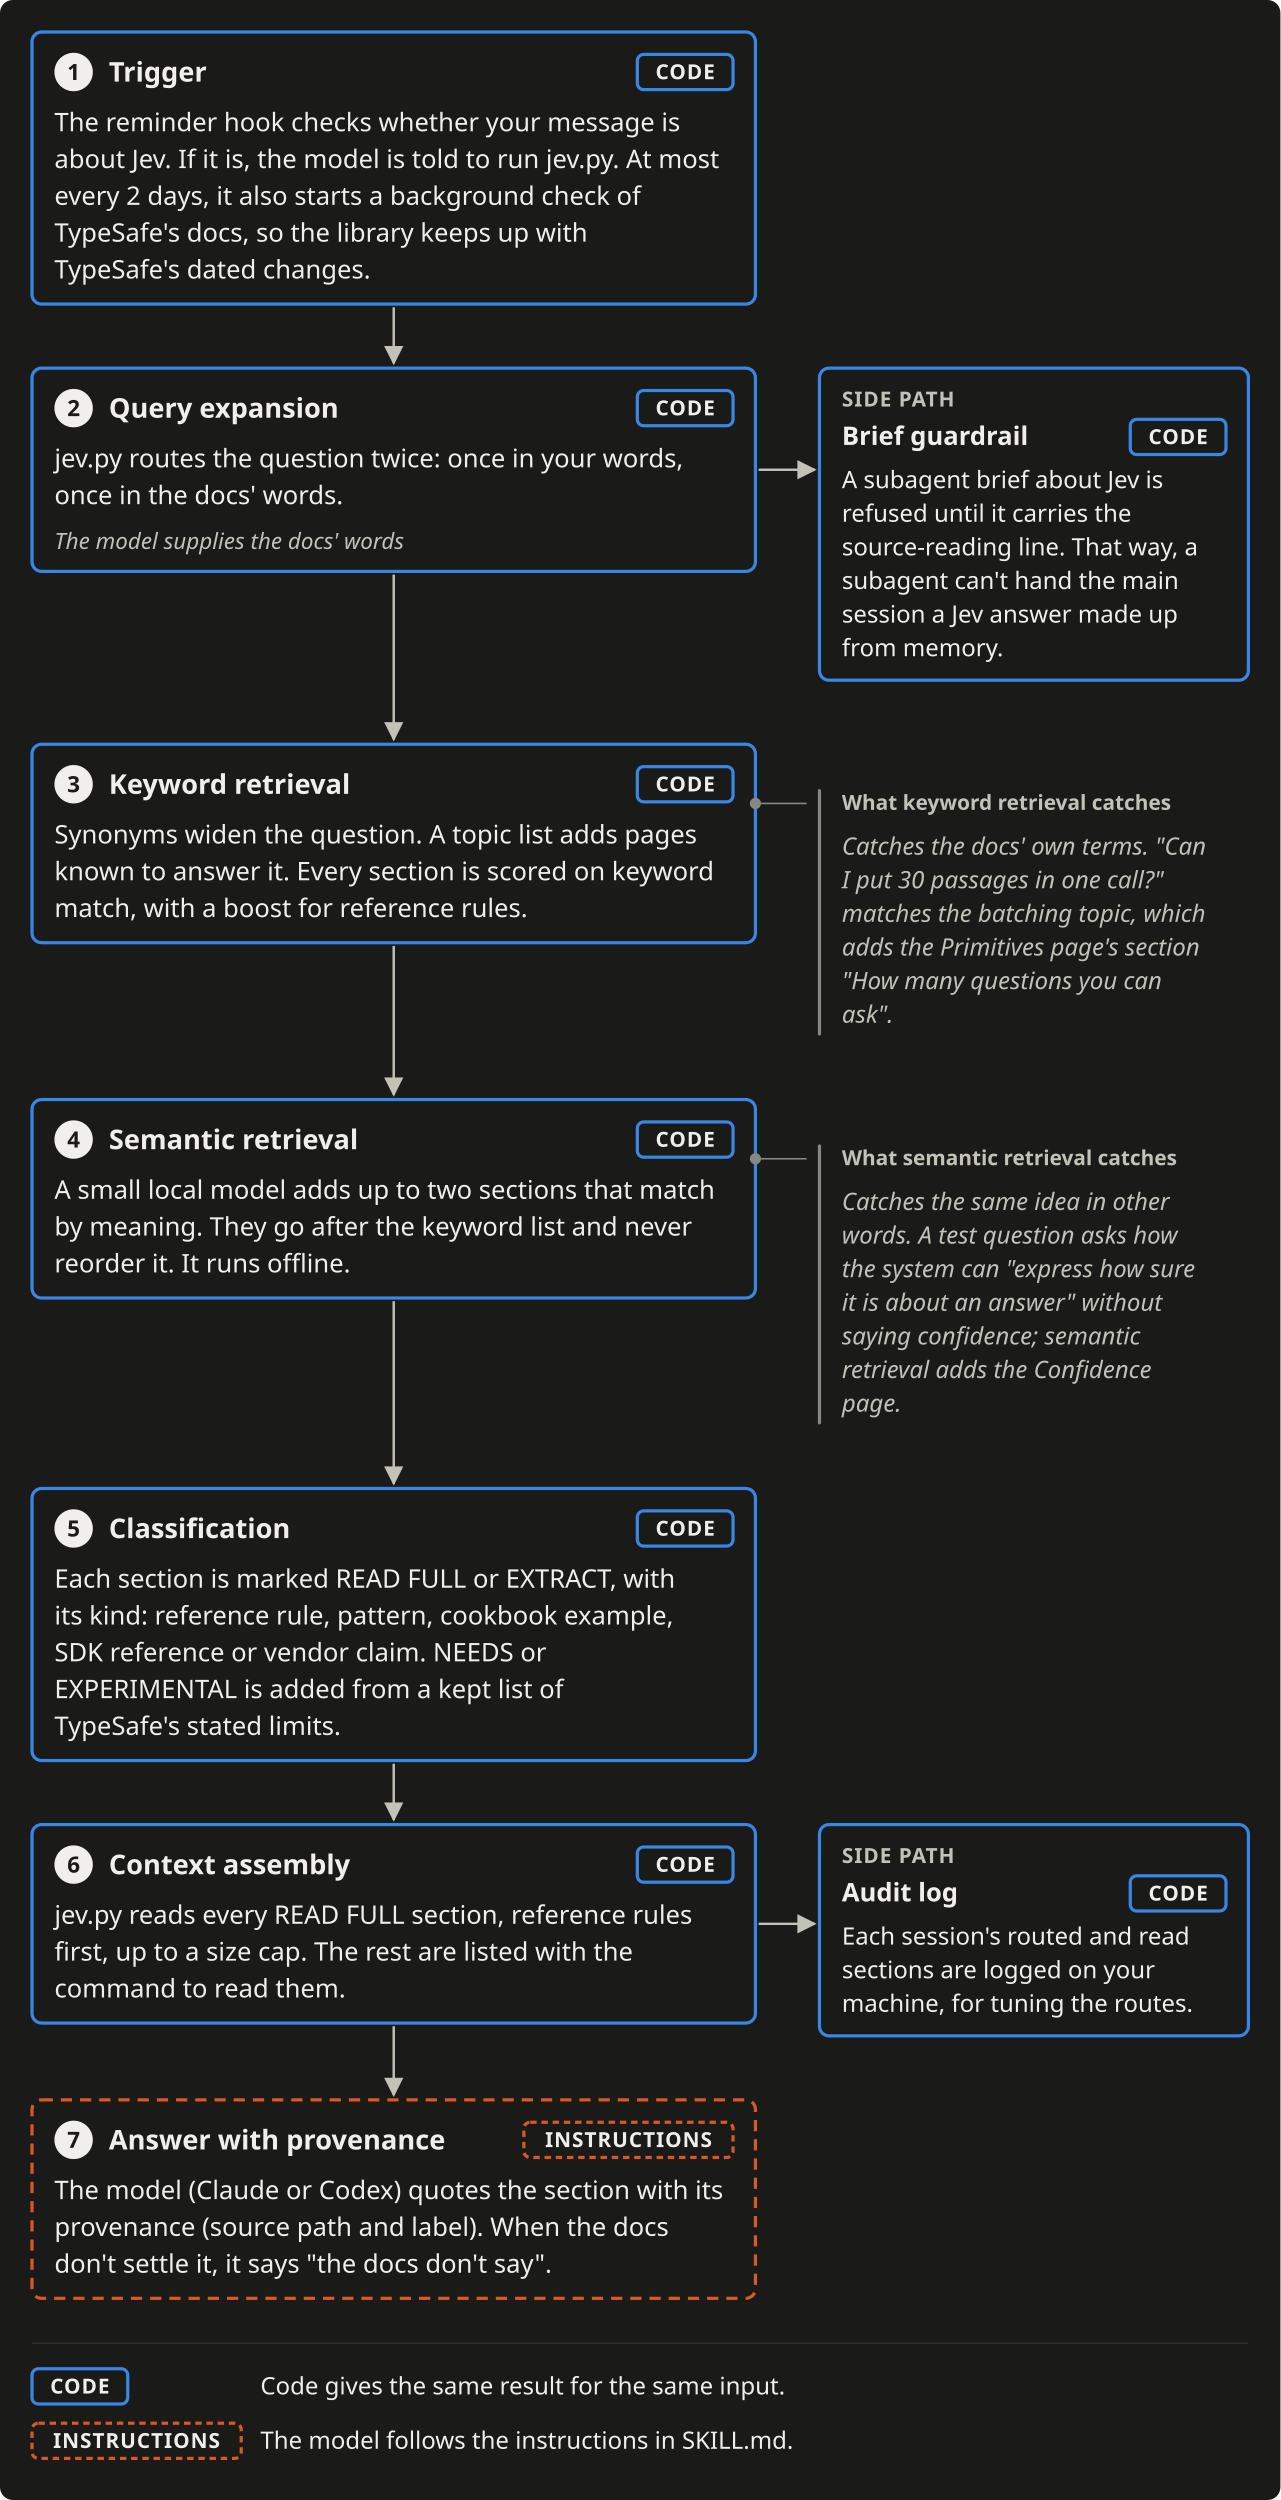
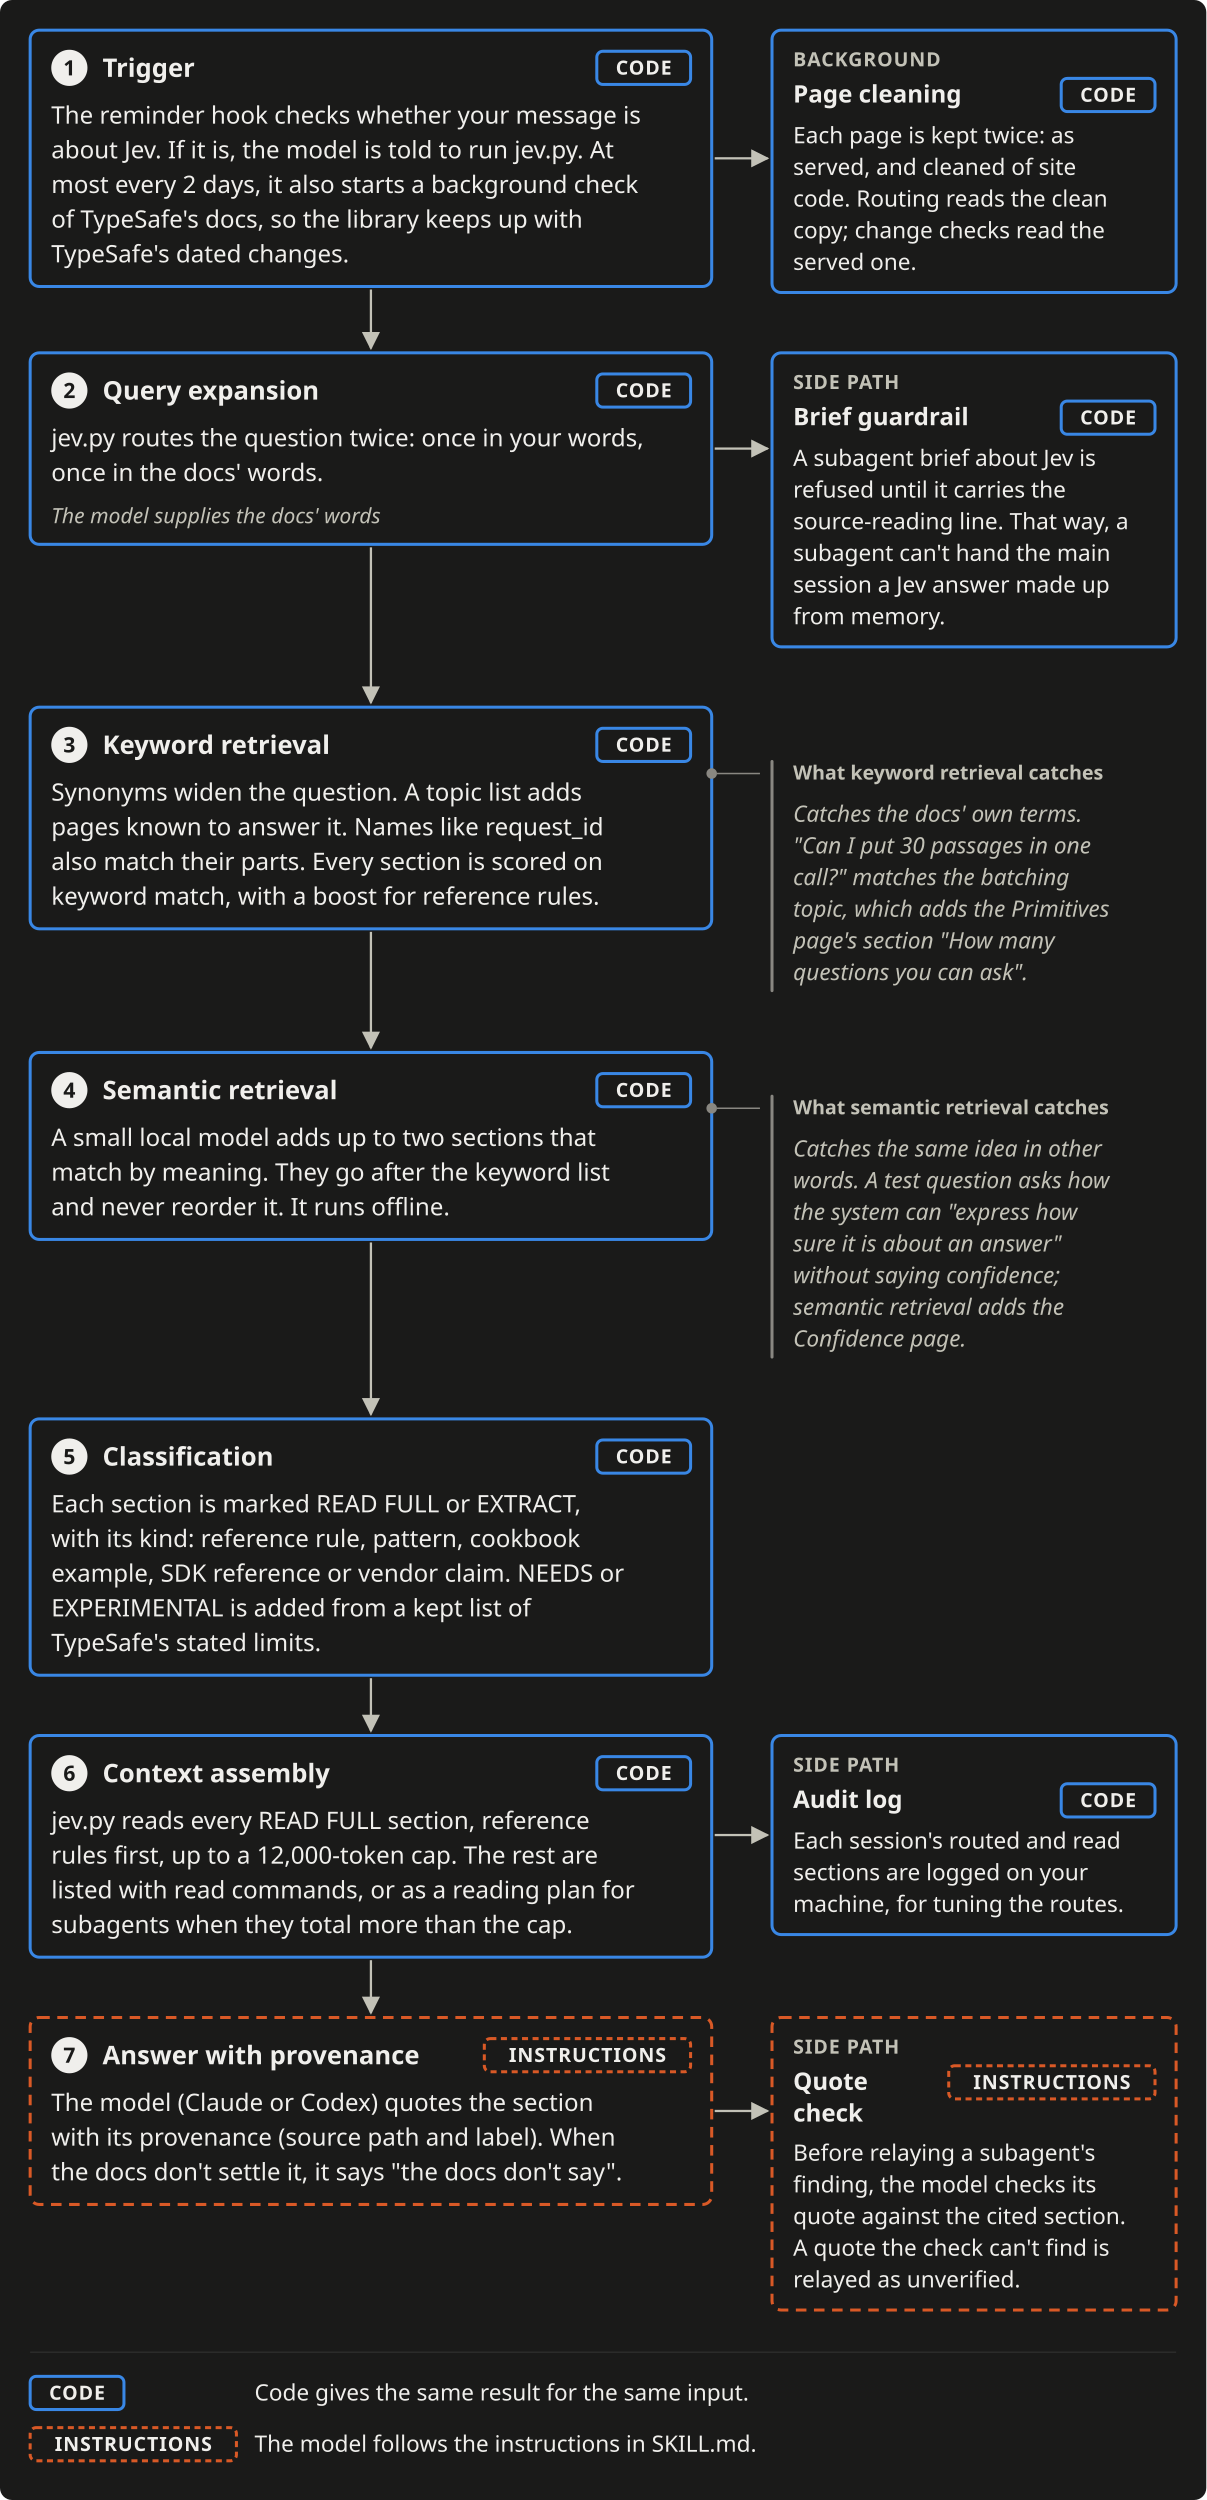
- <svg xmlns="http://www.w3.org/2000/svg" width="800" height="1562" viewBox="0 0 800 1562" font-family="-apple-system, BlinkMacSystemFont, 'Segoe UI', 'Noto Sans', Helvetica, Arial, sans-serif">
-   <rect x="0" y="0" width="800" height="1562" rx="8" fill="#1a1a19" />
+ <svg xmlns="http://www.w3.org/2000/svg" width="800" height="1658" viewBox="0 0 800 1658" font-family="-apple-system, BlinkMacSystemFont, 'Segoe UI', 'Noto Sans', Helvetica, Arial, sans-serif">
+   <rect x="0" y="0" width="800" height="1658" rx="8" fill="#1a1a19" />
  <defs>
    <marker id="ah" viewBox="0 0 10 10" refX="9" refY="5" markerWidth="8" markerHeight="8" orient="auto-start-reverse">
      <path d="M0,0 L10,5 L0,10 z" fill="#c3c2b7" />
    </marker>
  </defs>
  <rect x="20.0" y="20.0" width="452.0" height="170.0" rx="6" fill="#1a1a19" stroke="#3987e5" stroke-width="2" />
  <circle cx="46" cy="45.0" r="12" fill="#f0efec" />
  <text x="46.0" y="50.0" font-size="14" fill="#1a1a19" font-weight="700" text-anchor="middle">1</text>
  <text x="68.0" y="51.0" font-size="17" fill="#f0efec" font-weight="700">Trigger</text>
-   <rect x="398.2" y="34.0" width="59.8" height="22" rx="4" fill="#1a1a19" stroke="#3987e5" stroke-width="2" />
-   <text x="428.1" y="49.5" font-size="13" fill="#f0efec" font-weight="700" text-anchor="middle" letter-spacing="0.6">CODE</text>
+   <rect x="395.8" y="34.0" width="62.2" height="22" rx="4" fill="#1a1a19" stroke="#3987e5" stroke-width="2" />
+   <text x="426.9" y="49.5" font-size="13" fill="#f0efec" font-weight="700" text-anchor="middle" letter-spacing="0.6">CODE</text>
  <text x="34.0" y="82.0" font-size="16" fill="#f0efec">The reminder hook checks whether your message is</text>
-   <text x="34.0" y="105.0" font-size="16" fill="#f0efec">about Jev. If it is, the model is told to run jev.py. At most</text>
-   <text x="34.0" y="128.0" font-size="16" fill="#f0efec">every 2 days, it also starts a background check of</text>
-   <text x="34.0" y="151.0" font-size="16" fill="#f0efec">TypeSafe's docs, so the library keeps up with</text>
+   <text x="34.0" y="105.0" font-size="16" fill="#f0efec">about Jev. If it is, the model is told to run jev.py. At</text>
+   <text x="34.0" y="128.0" font-size="16" fill="#f0efec">most every 2 days, it also starts a background check</text>
+   <text x="34.0" y="151.0" font-size="16" fill="#f0efec">of TypeSafe's docs, so the library keeps up with</text>
  <text x="34.0" y="174.0" font-size="16" fill="#f0efec">TypeSafe's dated changes.</text>
-   <line x1="246.0" y1="192.0" x2="246.0" y2="227.0" stroke="#c3c2b7" stroke-width="1.5" marker-end="url(#ah)" />
-   <rect x="20.0" y="230.0" width="452.0" height="127.0" rx="6" fill="#1a1a19" stroke="#3987e5" stroke-width="2" />
-   <circle cx="46" cy="255.0" r="12" fill="#f0efec" />
-   <text x="46.0" y="260.0" font-size="14" fill="#1a1a19" font-weight="700" text-anchor="middle">2</text>
-   <text x="68.0" y="261.0" font-size="17" fill="#f0efec" font-weight="700">Query expansion</text>
-   <rect x="398.2" y="244.0" width="59.8" height="22" rx="4" fill="#1a1a19" stroke="#3987e5" stroke-width="2" />
-   <text x="428.1" y="259.5" font-size="13" fill="#f0efec" font-weight="700" text-anchor="middle" letter-spacing="0.6">CODE</text>
-   <text x="34.0" y="292.0" font-size="16" fill="#f0efec">jev.py routes the question twice: once in your words,</text>
-   <text x="34.0" y="315.0" font-size="16" fill="#f0efec">once in the docs' words.</text>
-   <text x="34.0" y="343.0" font-size="14" fill="#c3c2b7" font-style="italic">The model supplies the docs' words</text>
-   <rect x="512.0" y="230.0" width="268.0" height="195.0" rx="6" fill="#1a1a19" stroke="#3987e5" stroke-width="2" />
-   <line x1="474" y1="293.5" x2="509" y2="293.5" stroke="#c3c2b7" stroke-width="1.5" marker-end="url(#ah)" />
-   <text x="526.0" y="254.0" font-size="13" fill="#c3c2b7" font-weight="700" letter-spacing="0.6">SIDE PATH</text>
-   <text x="526.0" y="278.0" font-size="16" fill="#f0efec" font-weight="700">Brief guardrail</text>
-   <rect x="706.2" y="262.0" width="59.8" height="22" rx="4" fill="#1a1a19" stroke="#3987e5" stroke-width="2" />
-   <text x="736.1" y="277.5" font-size="13" fill="#f0efec" font-weight="700" text-anchor="middle" letter-spacing="0.6">CODE</text>
-   <text x="526.0" y="305.0" font-size="15" fill="#f0efec">A subagent brief about Jev is</text>
-   <text x="526.0" y="326.0" font-size="15" fill="#f0efec">refused until it carries the</text>
-   <text x="526.0" y="347.0" font-size="15" fill="#f0efec">source-reading line. That way, a</text>
-   <text x="526.0" y="368.0" font-size="15" fill="#f0efec">subagent can't hand the main</text>
-   <text x="526.0" y="389.0" font-size="15" fill="#f0efec">session a Jev answer made up</text>
-   <text x="526.0" y="410.0" font-size="15" fill="#f0efec">from memory.</text>
-   <line x1="246.0" y1="359.0" x2="246.0" y2="462.0" stroke="#c3c2b7" stroke-width="1.5" marker-end="url(#ah)" />
-   <rect x="20.0" y="465.0" width="452.0" height="124.0" rx="6" fill="#1a1a19" stroke="#3987e5" stroke-width="2" />
-   <circle cx="46" cy="490.0" r="12" fill="#f0efec" />
-   <text x="46.0" y="495.0" font-size="14" fill="#1a1a19" font-weight="700" text-anchor="middle">3</text>
-   <text x="68.0" y="496.0" font-size="17" fill="#f0efec" font-weight="700">Keyword retrieval</text>
-   <rect x="398.2" y="479.0" width="59.8" height="22" rx="4" fill="#1a1a19" stroke="#3987e5" stroke-width="2" />
-   <text x="428.1" y="494.5" font-size="13" fill="#f0efec" font-weight="700" text-anchor="middle" letter-spacing="0.6">CODE</text>
-   <text x="34.0" y="527.0" font-size="16" fill="#f0efec">Synonyms widen the question. A topic list adds pages</text>
-   <text x="34.0" y="550.0" font-size="16" fill="#f0efec">known to answer it. Every section is scored on keyword</text>
-   <text x="34.0" y="573.0" font-size="16" fill="#f0efec">match, with a boost for reference rules.</text>
-   <circle cx="472" cy="502.0" r="3.5" fill="#898781" />
-   <path d="M475.5,502.0 H504.0" fill="none" stroke="#898781" stroke-width="1" />
-   <line x1="512.0" y1="494.0" x2="512.0" y2="646.0" stroke="#898781" stroke-width="2" stroke-linecap="round" />
-   <text x="526.0" y="506.0" font-size="13" fill="#c3c2b7" font-weight="700">What keyword retrieval catches</text>
-   <text x="526.0" y="534.0" font-size="15" fill="#c3c2b7" font-style="italic">Catches the docs' own terms. "Can</text>
-   <text x="526.0" y="555.0" font-size="15" fill="#c3c2b7" font-style="italic">I put 30 passages in one call?"</text>
-   <text x="526.0" y="576.0" font-size="15" fill="#c3c2b7" font-style="italic">matches the batching topic, which</text>
-   <text x="526.0" y="597.0" font-size="15" fill="#c3c2b7" font-style="italic">adds the Primitives page's section</text>
-   <text x="526.0" y="618.0" font-size="15" fill="#c3c2b7" font-style="italic">"How many questions you can</text>
-   <text x="526.0" y="639.0" font-size="15" fill="#c3c2b7" font-style="italic">ask".</text>
-   <line x1="246.0" y1="591.0" x2="246.0" y2="684.0" stroke="#c3c2b7" stroke-width="1.5" marker-end="url(#ah)" />
-   <rect x="20.0" y="687.0" width="452.0" height="124.0" rx="6" fill="#1a1a19" stroke="#3987e5" stroke-width="2" />
-   <circle cx="46" cy="712.0" r="12" fill="#f0efec" />
-   <text x="46.0" y="717.0" font-size="14" fill="#1a1a19" font-weight="700" text-anchor="middle">4</text>
-   <text x="68.0" y="718.0" font-size="17" fill="#f0efec" font-weight="700">Semantic retrieval</text>
-   <rect x="398.2" y="701.0" width="59.8" height="22" rx="4" fill="#1a1a19" stroke="#3987e5" stroke-width="2" />
-   <text x="428.1" y="716.5" font-size="13" fill="#f0efec" font-weight="700" text-anchor="middle" letter-spacing="0.6">CODE</text>
-   <text x="34.0" y="749.0" font-size="16" fill="#f0efec">A small local model adds up to two sections that match</text>
-   <text x="34.0" y="772.0" font-size="16" fill="#f0efec">by meaning. They go after the keyword list and never</text>
-   <text x="34.0" y="795.0" font-size="16" fill="#f0efec">reorder it. It runs offline.</text>
-   <circle cx="472" cy="724.0" r="3.5" fill="#898781" />
-   <path d="M475.5,724.0 H504.0" fill="none" stroke="#898781" stroke-width="1" />
-   <line x1="512.0" y1="716.0" x2="512.0" y2="889.0" stroke="#898781" stroke-width="2" stroke-linecap="round" />
-   <text x="526.0" y="728.0" font-size="13" fill="#c3c2b7" font-weight="700">What semantic retrieval catches</text>
-   <text x="526.0" y="756.0" font-size="15" fill="#c3c2b7" font-style="italic">Catches the same idea in other</text>
-   <text x="526.0" y="777.0" font-size="15" fill="#c3c2b7" font-style="italic">words. A test question asks how</text>
-   <text x="526.0" y="798.0" font-size="15" fill="#c3c2b7" font-style="italic">the system can "express how sure</text>
-   <text x="526.0" y="819.0" font-size="15" fill="#c3c2b7" font-style="italic">it is about an answer" without</text>
-   <text x="526.0" y="840.0" font-size="15" fill="#c3c2b7" font-style="italic">saying confidence; semantic</text>
-   <text x="526.0" y="861.0" font-size="15" fill="#c3c2b7" font-style="italic">retrieval adds the Confidence</text>
-   <text x="526.0" y="882.0" font-size="15" fill="#c3c2b7" font-style="italic">page.</text>
-   <line x1="246.0" y1="813.0" x2="246.0" y2="927.0" stroke="#c3c2b7" stroke-width="1.5" marker-end="url(#ah)" />
-   <rect x="20.0" y="930.0" width="452.0" height="170.0" rx="6" fill="#1a1a19" stroke="#3987e5" stroke-width="2" />
-   <circle cx="46" cy="955.0" r="12" fill="#f0efec" />
-   <text x="46.0" y="960.0" font-size="14" fill="#1a1a19" font-weight="700" text-anchor="middle">5</text>
-   <text x="68.0" y="961.0" font-size="17" fill="#f0efec" font-weight="700">Classification</text>
-   <rect x="398.2" y="944.0" width="59.8" height="22" rx="4" fill="#1a1a19" stroke="#3987e5" stroke-width="2" />
-   <text x="428.1" y="959.5" font-size="13" fill="#f0efec" font-weight="700" text-anchor="middle" letter-spacing="0.6">CODE</text>
-   <text x="34.0" y="992.0" font-size="16" fill="#f0efec">Each section is marked READ FULL or EXTRACT, with</text>
-   <text x="34.0" y="1015.0" font-size="16" fill="#f0efec">its kind: reference rule, pattern, cookbook example,</text>
-   <text x="34.0" y="1038.0" font-size="16" fill="#f0efec">SDK reference or vendor claim. NEEDS or</text>
-   <text x="34.0" y="1061.0" font-size="16" fill="#f0efec">EXPERIMENTAL is added from a kept list of</text>
-   <text x="34.0" y="1084.0" font-size="16" fill="#f0efec">TypeSafe's stated limits.</text>
-   <line x1="246.0" y1="1102.0" x2="246.0" y2="1137.0" stroke="#c3c2b7" stroke-width="1.5" marker-end="url(#ah)" />
-   <rect x="20.0" y="1140.0" width="452.0" height="124.0" rx="6" fill="#1a1a19" stroke="#3987e5" stroke-width="2" />
-   <circle cx="46" cy="1165.0" r="12" fill="#f0efec" />
-   <text x="46.0" y="1170.0" font-size="14" fill="#1a1a19" font-weight="700" text-anchor="middle">6</text>
-   <text x="68.0" y="1171.0" font-size="17" fill="#f0efec" font-weight="700">Context assembly</text>
-   <rect x="398.2" y="1154.0" width="59.8" height="22" rx="4" fill="#1a1a19" stroke="#3987e5" stroke-width="2" />
-   <text x="428.1" y="1169.5" font-size="13" fill="#f0efec" font-weight="700" text-anchor="middle" letter-spacing="0.6">CODE</text>
-   <text x="34.0" y="1202.0" font-size="16" fill="#f0efec">jev.py reads every READ FULL section, reference rules</text>
-   <text x="34.0" y="1225.0" font-size="16" fill="#f0efec">first, up to a size cap. The rest are listed with the</text>
-   <text x="34.0" y="1248.0" font-size="16" fill="#f0efec">command to read them.</text>
-   <rect x="512.0" y="1140.0" width="268.0" height="132.0" rx="6" fill="#1a1a19" stroke="#3987e5" stroke-width="2" />
-   <line x1="474" y1="1202.0" x2="509" y2="1202.0" stroke="#c3c2b7" stroke-width="1.5" marker-end="url(#ah)" />
-   <text x="526.0" y="1164.0" font-size="13" fill="#c3c2b7" font-weight="700" letter-spacing="0.6">SIDE PATH</text>
-   <text x="526.0" y="1188.0" font-size="16" fill="#f0efec" font-weight="700">Audit log</text>
-   <rect x="706.2" y="1172.0" width="59.8" height="22" rx="4" fill="#1a1a19" stroke="#3987e5" stroke-width="2" />
-   <text x="736.1" y="1187.5" font-size="13" fill="#f0efec" font-weight="700" text-anchor="middle" letter-spacing="0.6">CODE</text>
-   <text x="526.0" y="1215.0" font-size="15" fill="#f0efec">Each session's routed and read</text>
-   <text x="526.0" y="1236.0" font-size="15" fill="#f0efec">sections are logged on your</text>
-   <text x="526.0" y="1257.0" font-size="15" fill="#f0efec">machine, for tuning the routes.</text>
-   <line x1="246.0" y1="1266.0" x2="246.0" y2="1309.0" stroke="#c3c2b7" stroke-width="1.5" marker-end="url(#ah)" />
-   <rect x="20.0" y="1312.0" width="452.0" height="124.0" rx="6" fill="#1a1a19" stroke="#d95926" stroke-width="2" stroke-dasharray="7 5" />
-   <circle cx="46" cy="1337.0" r="12" fill="#f0efec" />
-   <text x="46.0" y="1342.0" font-size="14" fill="#1a1a19" font-weight="700" text-anchor="middle">7</text>
-   <text x="68.0" y="1343.0" font-size="17" fill="#f0efec" font-weight="700">Answer with provenance</text>
-   <rect x="327.3" y="1326.0" width="130.7" height="22" rx="4" fill="#1a1a19" stroke="#d95926" stroke-width="2" stroke-dasharray="4 3" />
-   <text x="392.7" y="1341.5" font-size="13" fill="#f0efec" font-weight="700" text-anchor="middle" letter-spacing="0.6">INSTRUCTIONS</text>
-   <text x="34.0" y="1374.0" font-size="16" fill="#f0efec">The model (Claude or Codex) quotes the section with its</text>
-   <text x="34.0" y="1397.0" font-size="16" fill="#f0efec">provenance (source path and label). When the docs</text>
-   <text x="34.0" y="1420.0" font-size="16" fill="#f0efec">don't settle it, it says "the docs don't say".</text>
-   <line x1="20" y1="1464.0" x2="780" y2="1464.0" stroke="#2c2c2a" stroke-width="1" />
-   <rect x="20.0" y="1480.0" width="59.8" height="22" rx="4" fill="#1a1a19" stroke="#3987e5" stroke-width="2" />
-   <text x="49.9" y="1495.5" font-size="13" fill="#f0efec" font-weight="700" text-anchor="middle" letter-spacing="0.6">CODE</text>
-   <text x="162.7" y="1496.0" font-size="15" fill="#f0efec">Code gives the same result for the same input.</text>
-   <rect x="20.0" y="1514.0" width="130.7" height="22" rx="4" fill="#1a1a19" stroke="#d95926" stroke-width="2" stroke-dasharray="4 3" />
-   <text x="85.3" y="1529.5" font-size="13" fill="#f0efec" font-weight="700" text-anchor="middle" letter-spacing="0.6">INSTRUCTIONS</text>
-   <text x="162.7" y="1530.0" font-size="15" fill="#f0efec">The model follows the instructions in SKILL.md.</text>
+   <rect x="512.0" y="20.0" width="268.0" height="174.0" rx="6" fill="#1a1a19" stroke="#3987e5" stroke-width="2" />
+   <line x1="474" y1="105.0" x2="509" y2="105.0" stroke="#c3c2b7" stroke-width="1.5" marker-end="url(#ah)" />
+   <text x="526.0" y="44.0" font-size="13" fill="#c3c2b7" font-weight="700" letter-spacing="0.6">BACKGROUND</text>
+   <text x="526.0" y="68.0" font-size="16" fill="#f0efec" font-weight="700">Page cleaning</text>
+   <rect x="703.8" y="52.0" width="62.2" height="22" rx="4" fill="#1a1a19" stroke="#3987e5" stroke-width="2" />
+   <text x="734.9" y="67.5" font-size="13" fill="#f0efec" font-weight="700" text-anchor="middle" letter-spacing="0.6">CODE</text>
+   <text x="526.0" y="95.0" font-size="15" fill="#f0efec">Each page is kept twice: as</text>
+   <text x="526.0" y="116.0" font-size="15" fill="#f0efec">served, and cleaned of site</text>
+   <text x="526.0" y="137.0" font-size="15" fill="#f0efec">code. Routing reads the clean</text>
+   <text x="526.0" y="158.0" font-size="15" fill="#f0efec">copy; change checks read the</text>
+   <text x="526.0" y="179.0" font-size="15" fill="#f0efec">served one.</text>
+   <line x1="246.0" y1="192.0" x2="246.0" y2="231.0" stroke="#c3c2b7" stroke-width="1.5" marker-end="url(#ah)" />
+   <rect x="20.0" y="234.0" width="452.0" height="127.0" rx="6" fill="#1a1a19" stroke="#3987e5" stroke-width="2" />
+   <circle cx="46" cy="259.0" r="12" fill="#f0efec" />
+   <text x="46.0" y="264.0" font-size="14" fill="#1a1a19" font-weight="700" text-anchor="middle">2</text>
+   <text x="68.0" y="265.0" font-size="17" fill="#f0efec" font-weight="700">Query expansion</text>
+   <rect x="395.8" y="248.0" width="62.2" height="22" rx="4" fill="#1a1a19" stroke="#3987e5" stroke-width="2" />
+   <text x="426.9" y="263.5" font-size="13" fill="#f0efec" font-weight="700" text-anchor="middle" letter-spacing="0.6">CODE</text>
+   <text x="34.0" y="296.0" font-size="16" fill="#f0efec">jev.py routes the question twice: once in your words,</text>
+   <text x="34.0" y="319.0" font-size="16" fill="#f0efec">once in the docs' words.</text>
+   <text x="34.0" y="347.0" font-size="14" fill="#c3c2b7" font-style="italic">The model supplies the docs' words</text>
+   <rect x="512.0" y="234.0" width="268.0" height="195.0" rx="6" fill="#1a1a19" stroke="#3987e5" stroke-width="2" />
+   <line x1="474" y1="297.5" x2="509" y2="297.5" stroke="#c3c2b7" stroke-width="1.5" marker-end="url(#ah)" />
+   <text x="526.0" y="258.0" font-size="13" fill="#c3c2b7" font-weight="700" letter-spacing="0.6">SIDE PATH</text>
+   <text x="526.0" y="282.0" font-size="16" fill="#f0efec" font-weight="700">Brief guardrail</text>
+   <rect x="703.8" y="266.0" width="62.2" height="22" rx="4" fill="#1a1a19" stroke="#3987e5" stroke-width="2" />
+   <text x="734.9" y="281.5" font-size="13" fill="#f0efec" font-weight="700" text-anchor="middle" letter-spacing="0.6">CODE</text>
+   <text x="526.0" y="309.0" font-size="15" fill="#f0efec">A subagent brief about Jev is</text>
+   <text x="526.0" y="330.0" font-size="15" fill="#f0efec">refused until it carries the</text>
+   <text x="526.0" y="351.0" font-size="15" fill="#f0efec">source-reading line. That way, a</text>
+   <text x="526.0" y="372.0" font-size="15" fill="#f0efec">subagent can't hand the main</text>
+   <text x="526.0" y="393.0" font-size="15" fill="#f0efec">session a Jev answer made up</text>
+   <text x="526.0" y="414.0" font-size="15" fill="#f0efec">from memory.</text>
+   <line x1="246.0" y1="363.0" x2="246.0" y2="466.0" stroke="#c3c2b7" stroke-width="1.5" marker-end="url(#ah)" />
+   <rect x="20.0" y="469.0" width="452.0" height="147.0" rx="6" fill="#1a1a19" stroke="#3987e5" stroke-width="2" />
+   <circle cx="46" cy="494.0" r="12" fill="#f0efec" />
+   <text x="46.0" y="499.0" font-size="14" fill="#1a1a19" font-weight="700" text-anchor="middle">3</text>
+   <text x="68.0" y="500.0" font-size="17" fill="#f0efec" font-weight="700">Keyword retrieval</text>
+   <rect x="395.8" y="483.0" width="62.2" height="22" rx="4" fill="#1a1a19" stroke="#3987e5" stroke-width="2" />
+   <text x="426.9" y="498.5" font-size="13" fill="#f0efec" font-weight="700" text-anchor="middle" letter-spacing="0.6">CODE</text>
+   <text x="34.0" y="531.0" font-size="16" fill="#f0efec">Synonyms widen the question. A topic list adds</text>
+   <text x="34.0" y="554.0" font-size="16" fill="#f0efec">pages known to answer it. Names like request_id</text>
+   <text x="34.0" y="577.0" font-size="16" fill="#f0efec">also match their parts. Every section is scored on</text>
+   <text x="34.0" y="600.0" font-size="16" fill="#f0efec">keyword match, with a boost for reference rules.</text>
+   <circle cx="472" cy="513.0" r="3.5" fill="#898781" />
+   <path d="M475.5,513.0 H504.0" fill="none" stroke="#898781" stroke-width="1" />
+   <line x1="512.0" y1="505.0" x2="512.0" y2="657.0" stroke="#898781" stroke-width="2" stroke-linecap="round" />
+   <text x="526.0" y="517.0" font-size="13" fill="#c3c2b7" font-weight="700">What keyword retrieval catches</text>
+   <text x="526.0" y="545.0" font-size="15" fill="#c3c2b7" font-style="italic">Catches the docs' own terms.</text>
+   <text x="526.0" y="566.0" font-size="15" fill="#c3c2b7" font-style="italic">"Can I put 30 passages in one</text>
+   <text x="526.0" y="587.0" font-size="15" fill="#c3c2b7" font-style="italic">call?" matches the batching</text>
+   <text x="526.0" y="608.0" font-size="15" fill="#c3c2b7" font-style="italic">topic, which adds the Primitives</text>
+   <text x="526.0" y="629.0" font-size="15" fill="#c3c2b7" font-style="italic">page's section "How many</text>
+   <text x="526.0" y="650.0" font-size="15" fill="#c3c2b7" font-style="italic">questions you can ask".</text>
+   <line x1="246.0" y1="618.0" x2="246.0" y2="695.0" stroke="#c3c2b7" stroke-width="1.5" marker-end="url(#ah)" />
+   <rect x="20.0" y="698.0" width="452.0" height="124.0" rx="6" fill="#1a1a19" stroke="#3987e5" stroke-width="2" />
+   <circle cx="46" cy="723.0" r="12" fill="#f0efec" />
+   <text x="46.0" y="728.0" font-size="14" fill="#1a1a19" font-weight="700" text-anchor="middle">4</text>
+   <text x="68.0" y="729.0" font-size="17" fill="#f0efec" font-weight="700">Semantic retrieval</text>
+   <rect x="395.8" y="712.0" width="62.2" height="22" rx="4" fill="#1a1a19" stroke="#3987e5" stroke-width="2" />
+   <text x="426.9" y="727.5" font-size="13" fill="#f0efec" font-weight="700" text-anchor="middle" letter-spacing="0.6">CODE</text>
+   <text x="34.0" y="760.0" font-size="16" fill="#f0efec">A small local model adds up to two sections that</text>
+   <text x="34.0" y="783.0" font-size="16" fill="#f0efec">match by meaning. They go after the keyword list</text>
+   <text x="34.0" y="806.0" font-size="16" fill="#f0efec">and never reorder it. It runs offline.</text>
+   <circle cx="472" cy="735.0" r="3.5" fill="#898781" />
+   <path d="M475.5,735.0 H504.0" fill="none" stroke="#898781" stroke-width="1" />
+   <line x1="512.0" y1="727.0" x2="512.0" y2="900.0" stroke="#898781" stroke-width="2" stroke-linecap="round" />
+   <text x="526.0" y="739.0" font-size="13" fill="#c3c2b7" font-weight="700">What semantic retrieval catches</text>
+   <text x="526.0" y="767.0" font-size="15" fill="#c3c2b7" font-style="italic">Catches the same idea in other</text>
+   <text x="526.0" y="788.0" font-size="15" fill="#c3c2b7" font-style="italic">words. A test question asks how</text>
+   <text x="526.0" y="809.0" font-size="15" fill="#c3c2b7" font-style="italic">the system can "express how</text>
+   <text x="526.0" y="830.0" font-size="15" fill="#c3c2b7" font-style="italic">sure it is about an answer"</text>
+   <text x="526.0" y="851.0" font-size="15" fill="#c3c2b7" font-style="italic">without saying confidence;</text>
+   <text x="526.0" y="872.0" font-size="15" fill="#c3c2b7" font-style="italic">semantic retrieval adds the</text>
+   <text x="526.0" y="893.0" font-size="15" fill="#c3c2b7" font-style="italic">Confidence page.</text>
+   <line x1="246.0" y1="824.0" x2="246.0" y2="938.0" stroke="#c3c2b7" stroke-width="1.5" marker-end="url(#ah)" />
+   <rect x="20.0" y="941.0" width="452.0" height="170.0" rx="6" fill="#1a1a19" stroke="#3987e5" stroke-width="2" />
+   <circle cx="46" cy="966.0" r="12" fill="#f0efec" />
+   <text x="46.0" y="971.0" font-size="14" fill="#1a1a19" font-weight="700" text-anchor="middle">5</text>
+   <text x="68.0" y="972.0" font-size="17" fill="#f0efec" font-weight="700">Classification</text>
+   <rect x="395.8" y="955.0" width="62.2" height="22" rx="4" fill="#1a1a19" stroke="#3987e5" stroke-width="2" />
+   <text x="426.9" y="970.5" font-size="13" fill="#f0efec" font-weight="700" text-anchor="middle" letter-spacing="0.6">CODE</text>
+   <text x="34.0" y="1003.0" font-size="16" fill="#f0efec">Each section is marked READ FULL or EXTRACT,</text>
+   <text x="34.0" y="1026.0" font-size="16" fill="#f0efec">with its kind: reference rule, pattern, cookbook</text>
+   <text x="34.0" y="1049.0" font-size="16" fill="#f0efec">example, SDK reference or vendor claim. NEEDS or</text>
+   <text x="34.0" y="1072.0" font-size="16" fill="#f0efec">EXPERIMENTAL is added from a kept list of</text>
+   <text x="34.0" y="1095.0" font-size="16" fill="#f0efec">TypeSafe's stated limits.</text>
+   <line x1="246.0" y1="1113.0" x2="246.0" y2="1148.0" stroke="#c3c2b7" stroke-width="1.5" marker-end="url(#ah)" />
+   <rect x="20.0" y="1151.0" width="452.0" height="147.0" rx="6" fill="#1a1a19" stroke="#3987e5" stroke-width="2" />
+   <circle cx="46" cy="1176.0" r="12" fill="#f0efec" />
+   <text x="46.0" y="1181.0" font-size="14" fill="#1a1a19" font-weight="700" text-anchor="middle">6</text>
+   <text x="68.0" y="1182.0" font-size="17" fill="#f0efec" font-weight="700">Context assembly</text>
+   <rect x="395.8" y="1165.0" width="62.2" height="22" rx="4" fill="#1a1a19" stroke="#3987e5" stroke-width="2" />
+   <text x="426.9" y="1180.5" font-size="13" fill="#f0efec" font-weight="700" text-anchor="middle" letter-spacing="0.6">CODE</text>
+   <text x="34.0" y="1213.0" font-size="16" fill="#f0efec">jev.py reads every READ FULL section, reference</text>
+   <text x="34.0" y="1236.0" font-size="16" fill="#f0efec">rules first, up to a 12,000-token cap. The rest are</text>
+   <text x="34.0" y="1259.0" font-size="16" fill="#f0efec">listed with read commands, or as a reading plan for</text>
+   <text x="34.0" y="1282.0" font-size="16" fill="#f0efec">subagents when they total more than the cap.</text>
+   <rect x="512.0" y="1151.0" width="268.0" height="132.0" rx="6" fill="#1a1a19" stroke="#3987e5" stroke-width="2" />
+   <line x1="474" y1="1217.0" x2="509" y2="1217.0" stroke="#c3c2b7" stroke-width="1.5" marker-end="url(#ah)" />
+   <text x="526.0" y="1175.0" font-size="13" fill="#c3c2b7" font-weight="700" letter-spacing="0.6">SIDE PATH</text>
+   <text x="526.0" y="1199.0" font-size="16" fill="#f0efec" font-weight="700">Audit log</text>
+   <rect x="703.8" y="1183.0" width="62.2" height="22" rx="4" fill="#1a1a19" stroke="#3987e5" stroke-width="2" />
+   <text x="734.9" y="1198.5" font-size="13" fill="#f0efec" font-weight="700" text-anchor="middle" letter-spacing="0.6">CODE</text>
+   <text x="526.0" y="1226.0" font-size="15" fill="#f0efec">Each session's routed and read</text>
+   <text x="526.0" y="1247.0" font-size="15" fill="#f0efec">sections are logged on your</text>
+   <text x="526.0" y="1268.0" font-size="15" fill="#f0efec">machine, for tuning the routes.</text>
+   <line x1="246.0" y1="1300.0" x2="246.0" y2="1335.0" stroke="#c3c2b7" stroke-width="1.5" marker-end="url(#ah)" />
+   <rect x="20.0" y="1338.0" width="452.0" height="124.0" rx="6" fill="#1a1a19" stroke="#d95926" stroke-width="2" stroke-dasharray="7 5" />
+   <circle cx="46" cy="1363.0" r="12" fill="#f0efec" />
+   <text x="46.0" y="1368.0" font-size="14" fill="#1a1a19" font-weight="700" text-anchor="middle">7</text>
+   <text x="68.0" y="1369.0" font-size="17" fill="#f0efec" font-weight="700">Answer with provenance</text>
+   <rect x="321.2" y="1352.0" width="136.8" height="22" rx="4" fill="#1a1a19" stroke="#d95926" stroke-width="2" stroke-dasharray="4 3" />
+   <text x="389.6" y="1367.5" font-size="13" fill="#f0efec" font-weight="700" text-anchor="middle" letter-spacing="0.6">INSTRUCTIONS</text>
+   <text x="34.0" y="1400.0" font-size="16" fill="#f0efec">The model (Claude or Codex) quotes the section</text>
+   <text x="34.0" y="1423.0" font-size="16" fill="#f0efec">with its provenance (source path and label). When</text>
+   <text x="34.0" y="1446.0" font-size="16" fill="#f0efec">the docs don't settle it, it says "the docs don't say".</text>
+   <rect x="512.0" y="1338.0" width="268.0" height="194.0" rx="6" fill="#1a1a19" stroke="#d95926" stroke-width="2" stroke-dasharray="7 5" />
+   <line x1="474" y1="1400.0" x2="509" y2="1400.0" stroke="#c3c2b7" stroke-width="1.5" marker-end="url(#ah)" />
+   <text x="526.0" y="1362.0" font-size="13" fill="#c3c2b7" font-weight="700" letter-spacing="0.6">SIDE PATH</text>
+   <text x="526.0" y="1386.0" font-size="16" fill="#f0efec" font-weight="700">Quote</text>
+   <text x="526.0" y="1407.0" font-size="16" fill="#f0efec" font-weight="700">check</text>
+   <rect x="629.2" y="1370.0" width="136.8" height="22" rx="4" fill="#1a1a19" stroke="#d95926" stroke-width="2" stroke-dasharray="4 3" />
+   <text x="697.6" y="1385.5" font-size="13" fill="#f0efec" font-weight="700" text-anchor="middle" letter-spacing="0.6">INSTRUCTIONS</text>
+   <text x="526.0" y="1433.0" font-size="15" fill="#f0efec">Before relaying a subagent's</text>
+   <text x="526.0" y="1454.0" font-size="15" fill="#f0efec">finding, the model checks its</text>
+   <text x="526.0" y="1475.0" font-size="15" fill="#f0efec">quote against the cited section.</text>
+   <text x="526.0" y="1496.0" font-size="15" fill="#f0efec">A quote the check can't find is</text>
+   <text x="526.0" y="1517.0" font-size="15" fill="#f0efec">relayed as unverified.</text>
+   <line x1="20" y1="1560.0" x2="780" y2="1560.0" stroke="#2c2c2a" stroke-width="1" />
+   <rect x="20.0" y="1576.0" width="62.2" height="22" rx="4" fill="#1a1a19" stroke="#3987e5" stroke-width="2" />
+   <text x="51.1" y="1591.5" font-size="13" fill="#f0efec" font-weight="700" text-anchor="middle" letter-spacing="0.6">CODE</text>
+   <text x="168.8" y="1592.0" font-size="15" fill="#f0efec">Code gives the same result for the same input.</text>
+   <rect x="20.0" y="1610.0" width="136.8" height="22" rx="4" fill="#1a1a19" stroke="#d95926" stroke-width="2" stroke-dasharray="4 3" />
+   <text x="88.4" y="1625.5" font-size="13" fill="#f0efec" font-weight="700" text-anchor="middle" letter-spacing="0.6">INSTRUCTIONS</text>
+   <text x="168.8" y="1626.0" font-size="15" fill="#f0efec">The model follows the instructions in SKILL.md.</text>
</svg>
